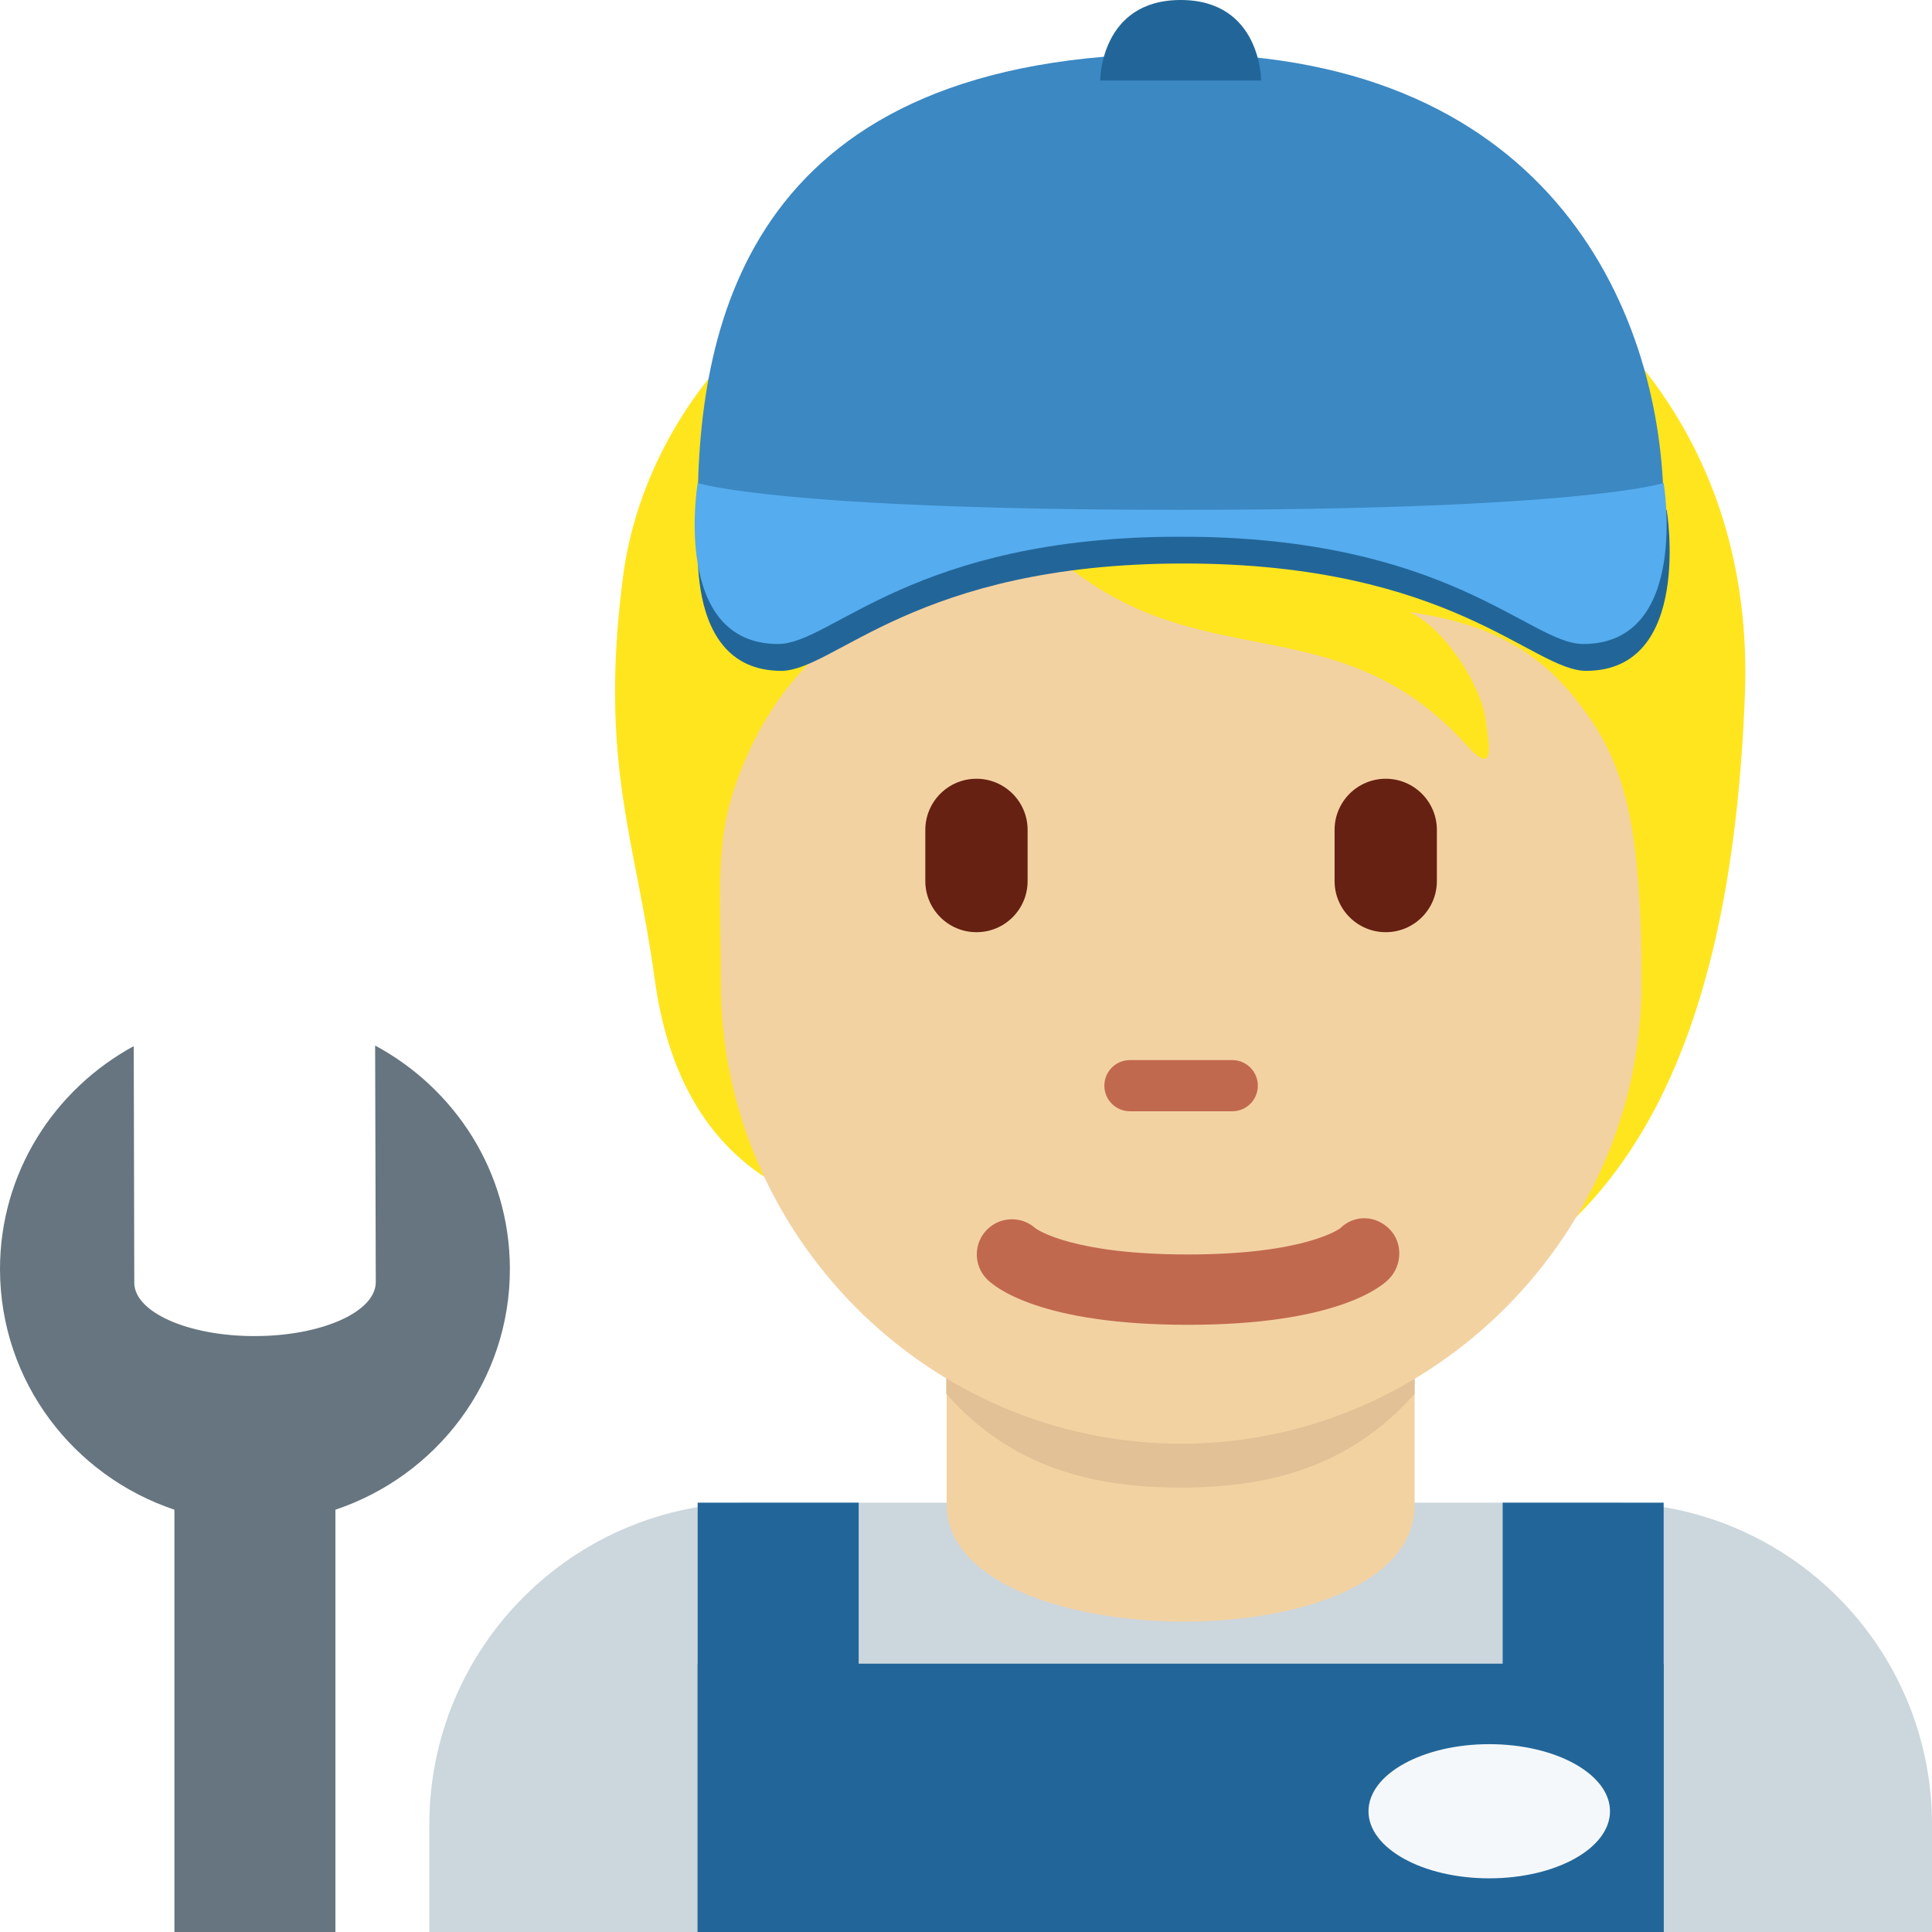
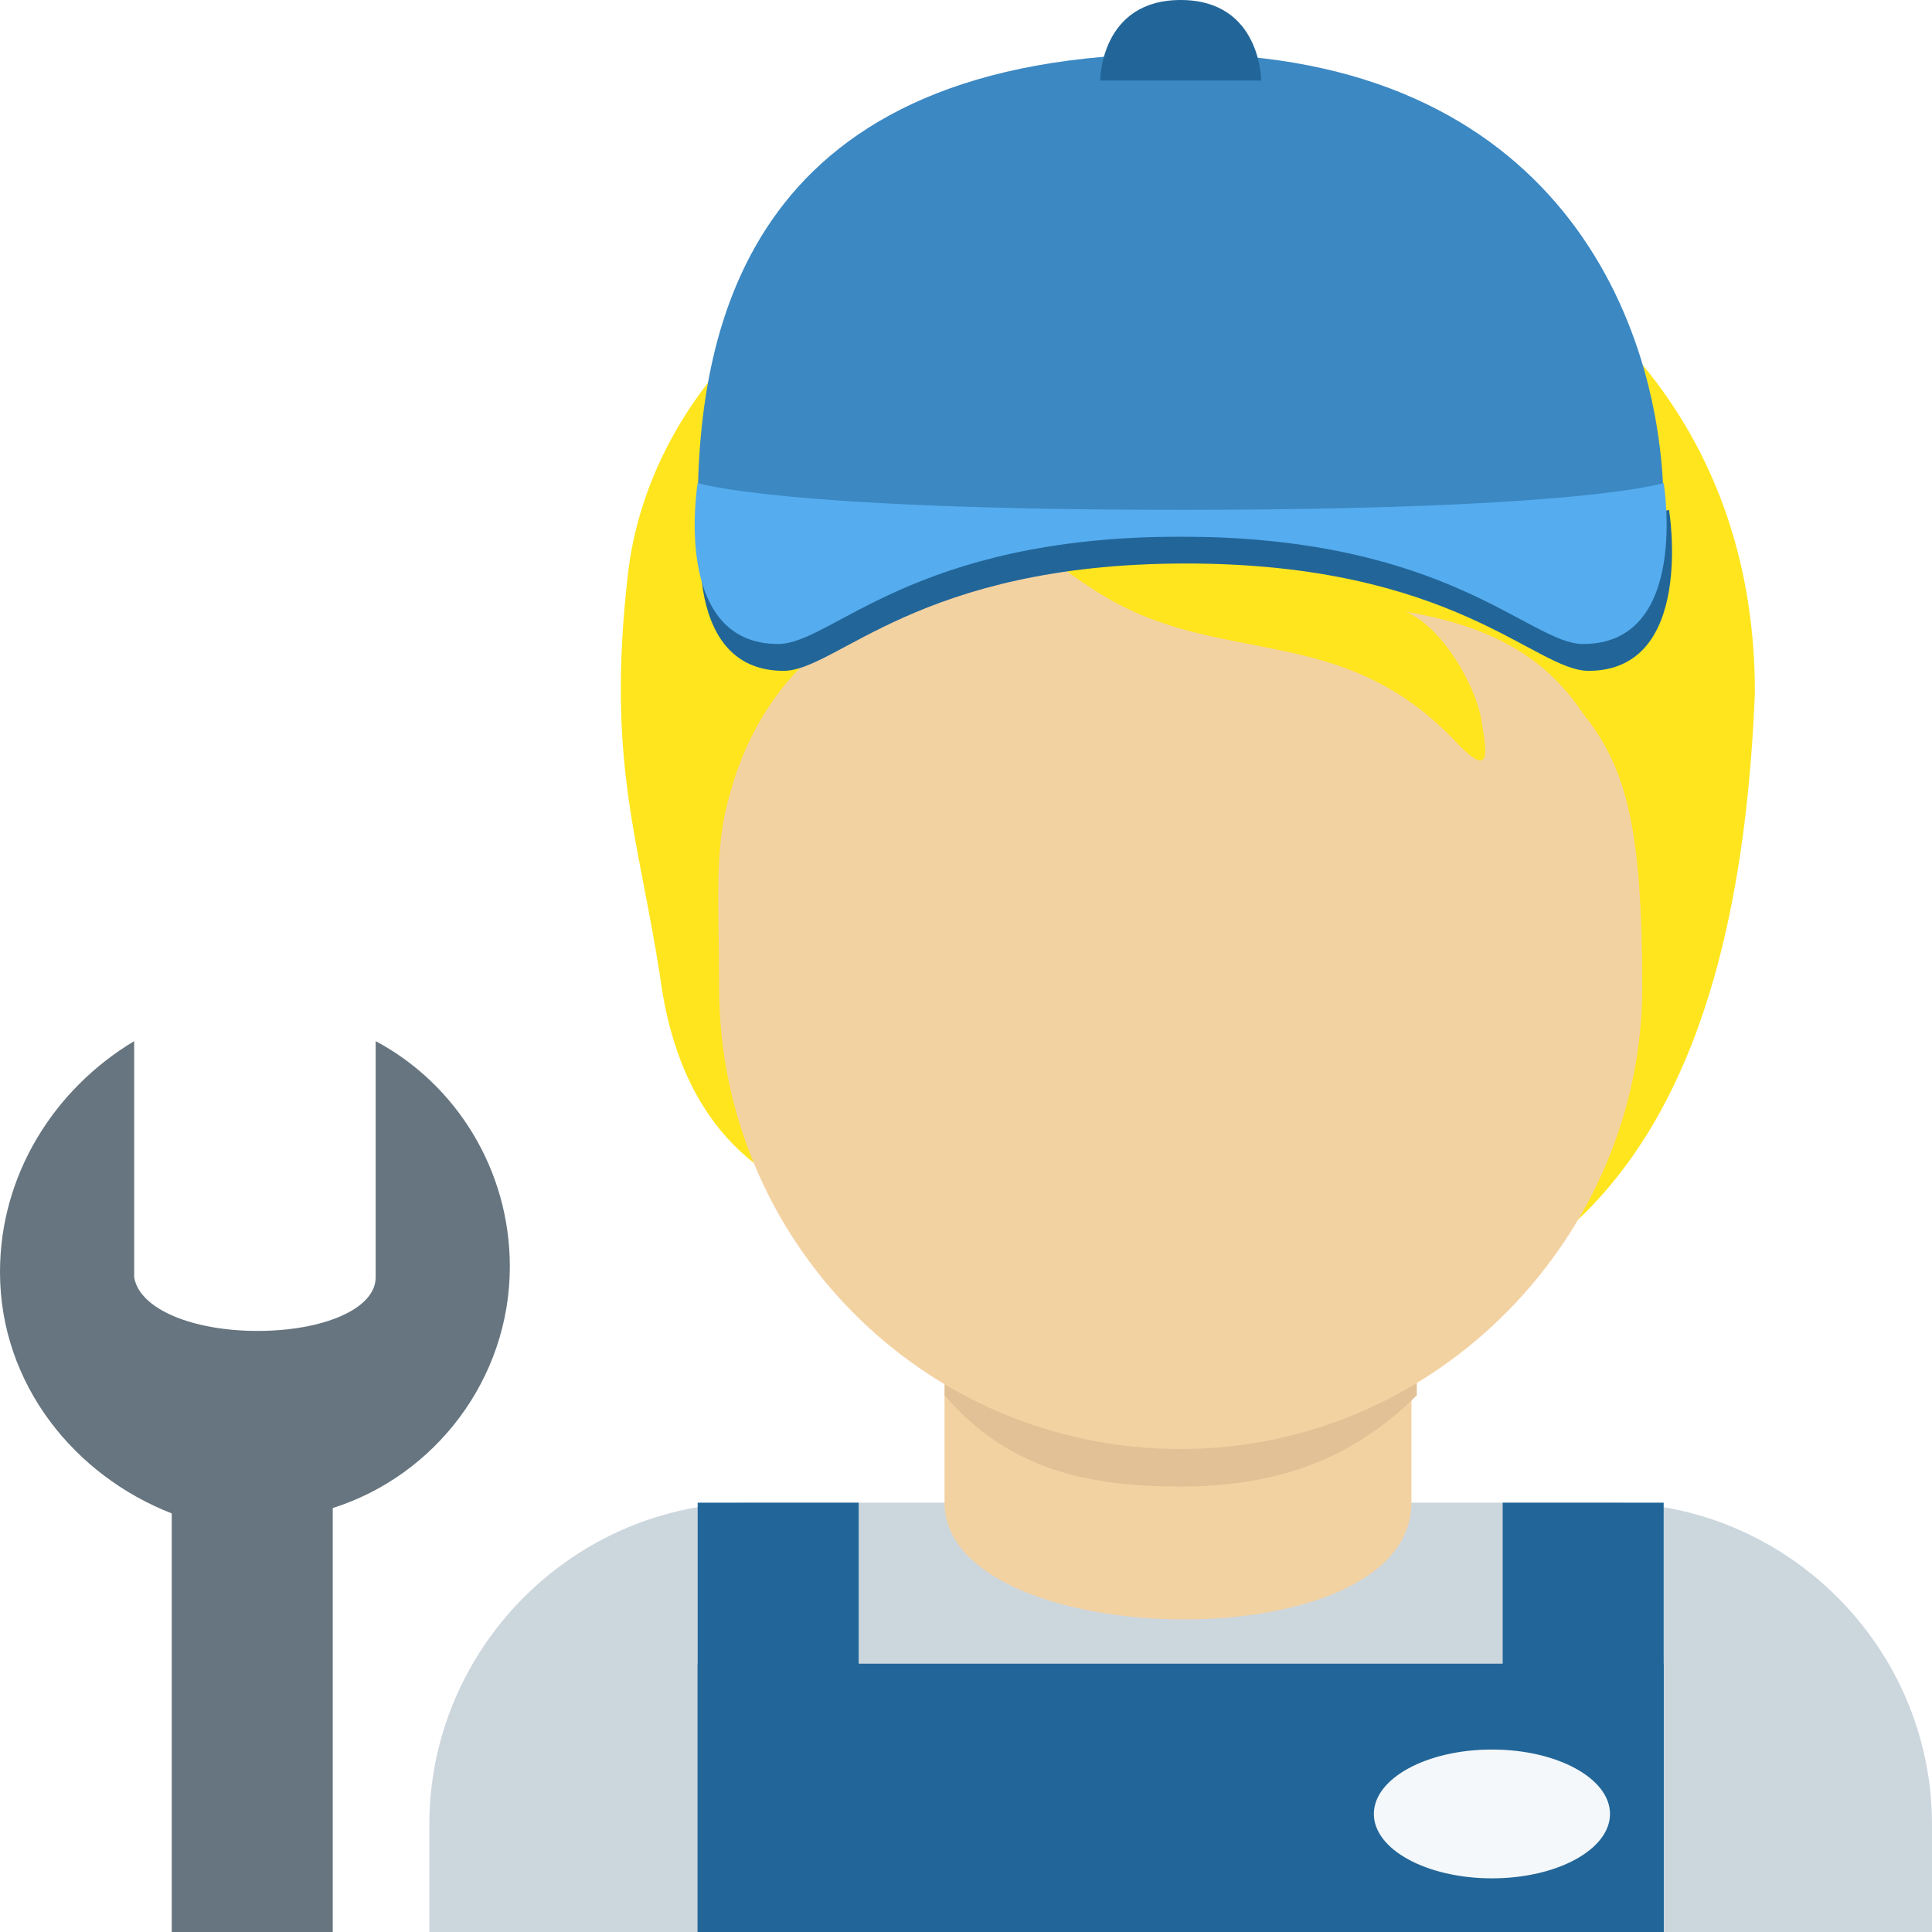
- <svg xmlns="http://www.w3.org/2000/svg" viewBox="0 0 36 36">
-   <path fill="#CCD6DD" d="M36 36v-2c0-3.314-2.686-6-6-6H14c-3.313 0-6 2.686-6 6v2h28z" />
-   <path fill="#F3D2A2" d="M17.64 28.038c0 2.846 8.72 2.962 8.72 0v-3.749h-8.72v3.749z" />
-   <path fill="#E2C196" d="M17.632 25.973c1.216 1.374 2.724 1.746 4.364 1.746 1.639 0 3.147-.373 4.363-1.746v-3.491h-8.728v3.491z" />
-   <path fill="#FFE51E" d="M25.152 3.3c-1.925-.623-5.876-.46-7.008 1.012-2.944.057-6.083 2.932-6.536 6.443-.448 3.475.235 4.874.591 7.486.403 2.96 2.067 3.907 3.397 4.303 1.914 2.529 3.949 2.421 7.366 2.421 6.672 0 9.271-4.458 9.552-12.04.169-4.585-2.522-8.059-7.362-9.625z" />
-   <path fill="#F3D2A2" d="M29.547 13.273c-.646-.894-1.472-1.614-3.284-1.868.68.311 1.331 1.387 1.416 1.982.085.595.17 1.076-.368.481-2.155-2.382-4.502-1.444-6.827-2.899-1.624-1.016-2.119-2.141-2.119-2.141s-.198 1.5-2.661 3.029c-.714.443-1.566 1.43-2.038 2.888-.34 1.048-.234 1.982-.234 3.578 0 4.66 3.841 8.578 8.578 8.578s8.578-3.953 8.578-8.578c-.002-2.898-.305-4.031-1.041-5.05z" />
-   <path fill="#C1694F" d="M22.134 24.686c-2.754 0-3.6-.705-3.741-.848-.256-.256-.256-.671 0-.927.248-.248.646-.255.902-.023.052.037.721.487 2.839.487 2.2 0 2.836-.485 2.842-.49.256-.255.657-.243.913.015.256.256.242.683-.014.938-.142.143-.987.848-3.741.848m.827-3.979h-1.906c-.263 0-.477-.213-.477-.477s.213-.477.477-.477h1.906c.263 0 .477.213.477.477s-.213.477-.477.477z" />
-   <path fill="#662113" d="M18.195 17.37c-.526 0-.953-.427-.953-.953v-.953c0-.526.427-.953.953-.953s.953.427.953.953v.953c0 .527-.426.953-.953.953zm7.626 0c-.526 0-.953-.427-.953-.953v-.953c0-.526.427-.953.953-.953s.953.427.953.953v.953c0 .527-.427.953-.953.953z" />
-   <path fill="#269" d="M13 28h3v8h-3zm15 0h3v8h-3z" />
-   <path fill="#269" d="M13 31h18v5H13z" />
-   <ellipse fill="#F5F8FA" cx="27.75" cy="33.75" rx="2.25" ry="1.25" />
-   <path fill="#3B88C3" d="M31 9.5c0 1.32-18 1.32-18 0C13 5.954 14 1 22 1c7 0 9 4.954 9 8.5z" />
-   <path fill="#269" d="M13.056 9.5s-.5 3 1.5 3c1 0 2.5-2 7.5-2s6.5 2 7.5 2c2 0 1.5-3 1.5-3s-1.5.5-9 .5-9-.5-9-.5z" />
-   <path fill="#55ACEE" d="M13 9s-.5 3 1.5 3c1 0 2.5-2 7.5-2s6.5 2 7.5 2c2 0 1.5-3 1.5-3s-1.5.5-9 .5-9-.5-9-.5z" />
-   <path fill="#269" d="M20.5 1.5S20.5 0 22 0s1.5 1.5 1.5 1.5h-3z" />
-   <path fill="#66757F" d="M9.501 23.635c-.005-1.805-1.026-3.353-2.511-4.153l.012 4.409c0 .553-1.006 1.003-2.249 1.005-1.242.003-2.25-.443-2.251-.995l-.01-4.408c-1.48.806-2.494 2.358-2.492 4.163.006 2.091 1.37 3.845 3.25 4.475V36h3v-7.869c1.888-.632 3.256-2.397 3.251-4.496z" />
+ <svg xmlns="http://www.w3.org/2000/svg" version="1.1" id="Layer_1" x="0px" y="0px" viewBox="0 0 36 36" style="enable-background:new 0 0 36 36;" xml:space="preserve">
+   <style type="text/css">
+ 	.st0{fill:#CCD6DD;}
+ 	.st1{fill:#F3D2A2;}
+ 	.st2{fill:#E2C196;}
+ 	.st3{fill:#FFE51E;}
+ 	.st4{fill:#226699;}
+ 	.st5{fill:#F5F8FA;}
+ 	.st6{fill:#3B88C3;}
+ 	.st7{fill:#55ACEE;}
+ 	.st8{fill:#66757F;}
+ </style>
+   <path class="st0" d="M36,36v-2c0-3.3-2.7-6-6-6H14c-3.3,0-6,2.7-6,6v2H36z" />
+   <path class="st1" d="M17.6,28c0,2.8,8.7,3,8.7,0v-3.7h-8.7V28z" />
+   <path class="st2" d="M17.6,26c1.2,1.4,2.7,1.7,4.4,1.7c1.6,0,3.1-0.4,4.4-1.7v-3.5h-8.7L17.6,26L17.6,26z" />
+   <path class="st3" d="M25.2,3.3c-1.9-0.6-5.9-0.5-7,1c-2.9,0.1-6.1,2.9-6.5,6.4c-0.4,3.5,0.2,4.9,0.6,7.5c0.4,3,2.1,3.9,3.4,4.3  c1.9,2.5,3.9,2.4,7.4,2.4c6.7,0,9.3-4.5,9.6-12C32.7,8.3,30,4.9,25.2,3.3z" />
+   <path class="st1" d="M29.5,13.3c-0.6-0.9-1.5-1.6-3.3-1.9c0.7,0.3,1.3,1.4,1.4,2c0.1,0.6,0.2,1.1-0.4,0.5c-2.2-2.4-4.5-1.4-6.8-2.9  c-1.6-1-2.1-2.1-2.1-2.1s-0.2,1.5-2.7,3c-0.7,0.4-1.6,1.4-2,2.9c-0.3,1-0.2,2-0.2,3.6c0,4.7,3.8,8.6,8.6,8.6s8.6-4,8.6-8.6  C30.6,15.4,30.3,14.3,29.5,13.3z" />
+   <path class="st4" d="M13,28h3v8h-3V28z M28,28h3v8h-3V28z" />
+   <path class="st4" d="M13,31h18v5H13V31z" />
+   <ellipse class="st5" cx="27.8" cy="33.8" rx="2.2" ry="1.2" />
+   <path class="st6" d="M31,9.5c0,1.3-18,1.3-18,0C13,6,14,1,22,1C29,1,31,6,31,9.5z" />
+   <path class="st4" d="M13.1,9.5c0,0-0.5,3,1.5,3c1,0,2.5-2,7.5-2s6.5,2,7.5,2c2,0,1.5-3,1.5-3s-1.5,0.5-9,0.5S13.1,9.5,13.1,9.5z" />
+   <path class="st7" d="M13,9c0,0-0.5,3,1.5,3c1,0,2.5-2,7.5-2s6.5,2,7.5,2c2,0,1.5-3,1.5-3s-1.5,0.5-9,0.5S13,9,13,9z" />
+   <path class="st4" d="M20.5,1.5c0,0,0-1.5,1.5-1.5s1.5,1.5,1.5,1.5H20.5z" />
+   <path class="st8" d="M9.5,23.6c0-1.8-1-3.4-2.5-4.2l0,4.4c0,0.6-1,1-2.2,1c-1.2,0-2.2-0.4-2.3-1l0-4.4C1,20.3,0,21.9,0,23.7  c0,2.1,1.4,3.8,3.2,4.5V36h3v-7.9C8.1,27.5,9.5,25.7,9.5,23.6z" />
</svg>
